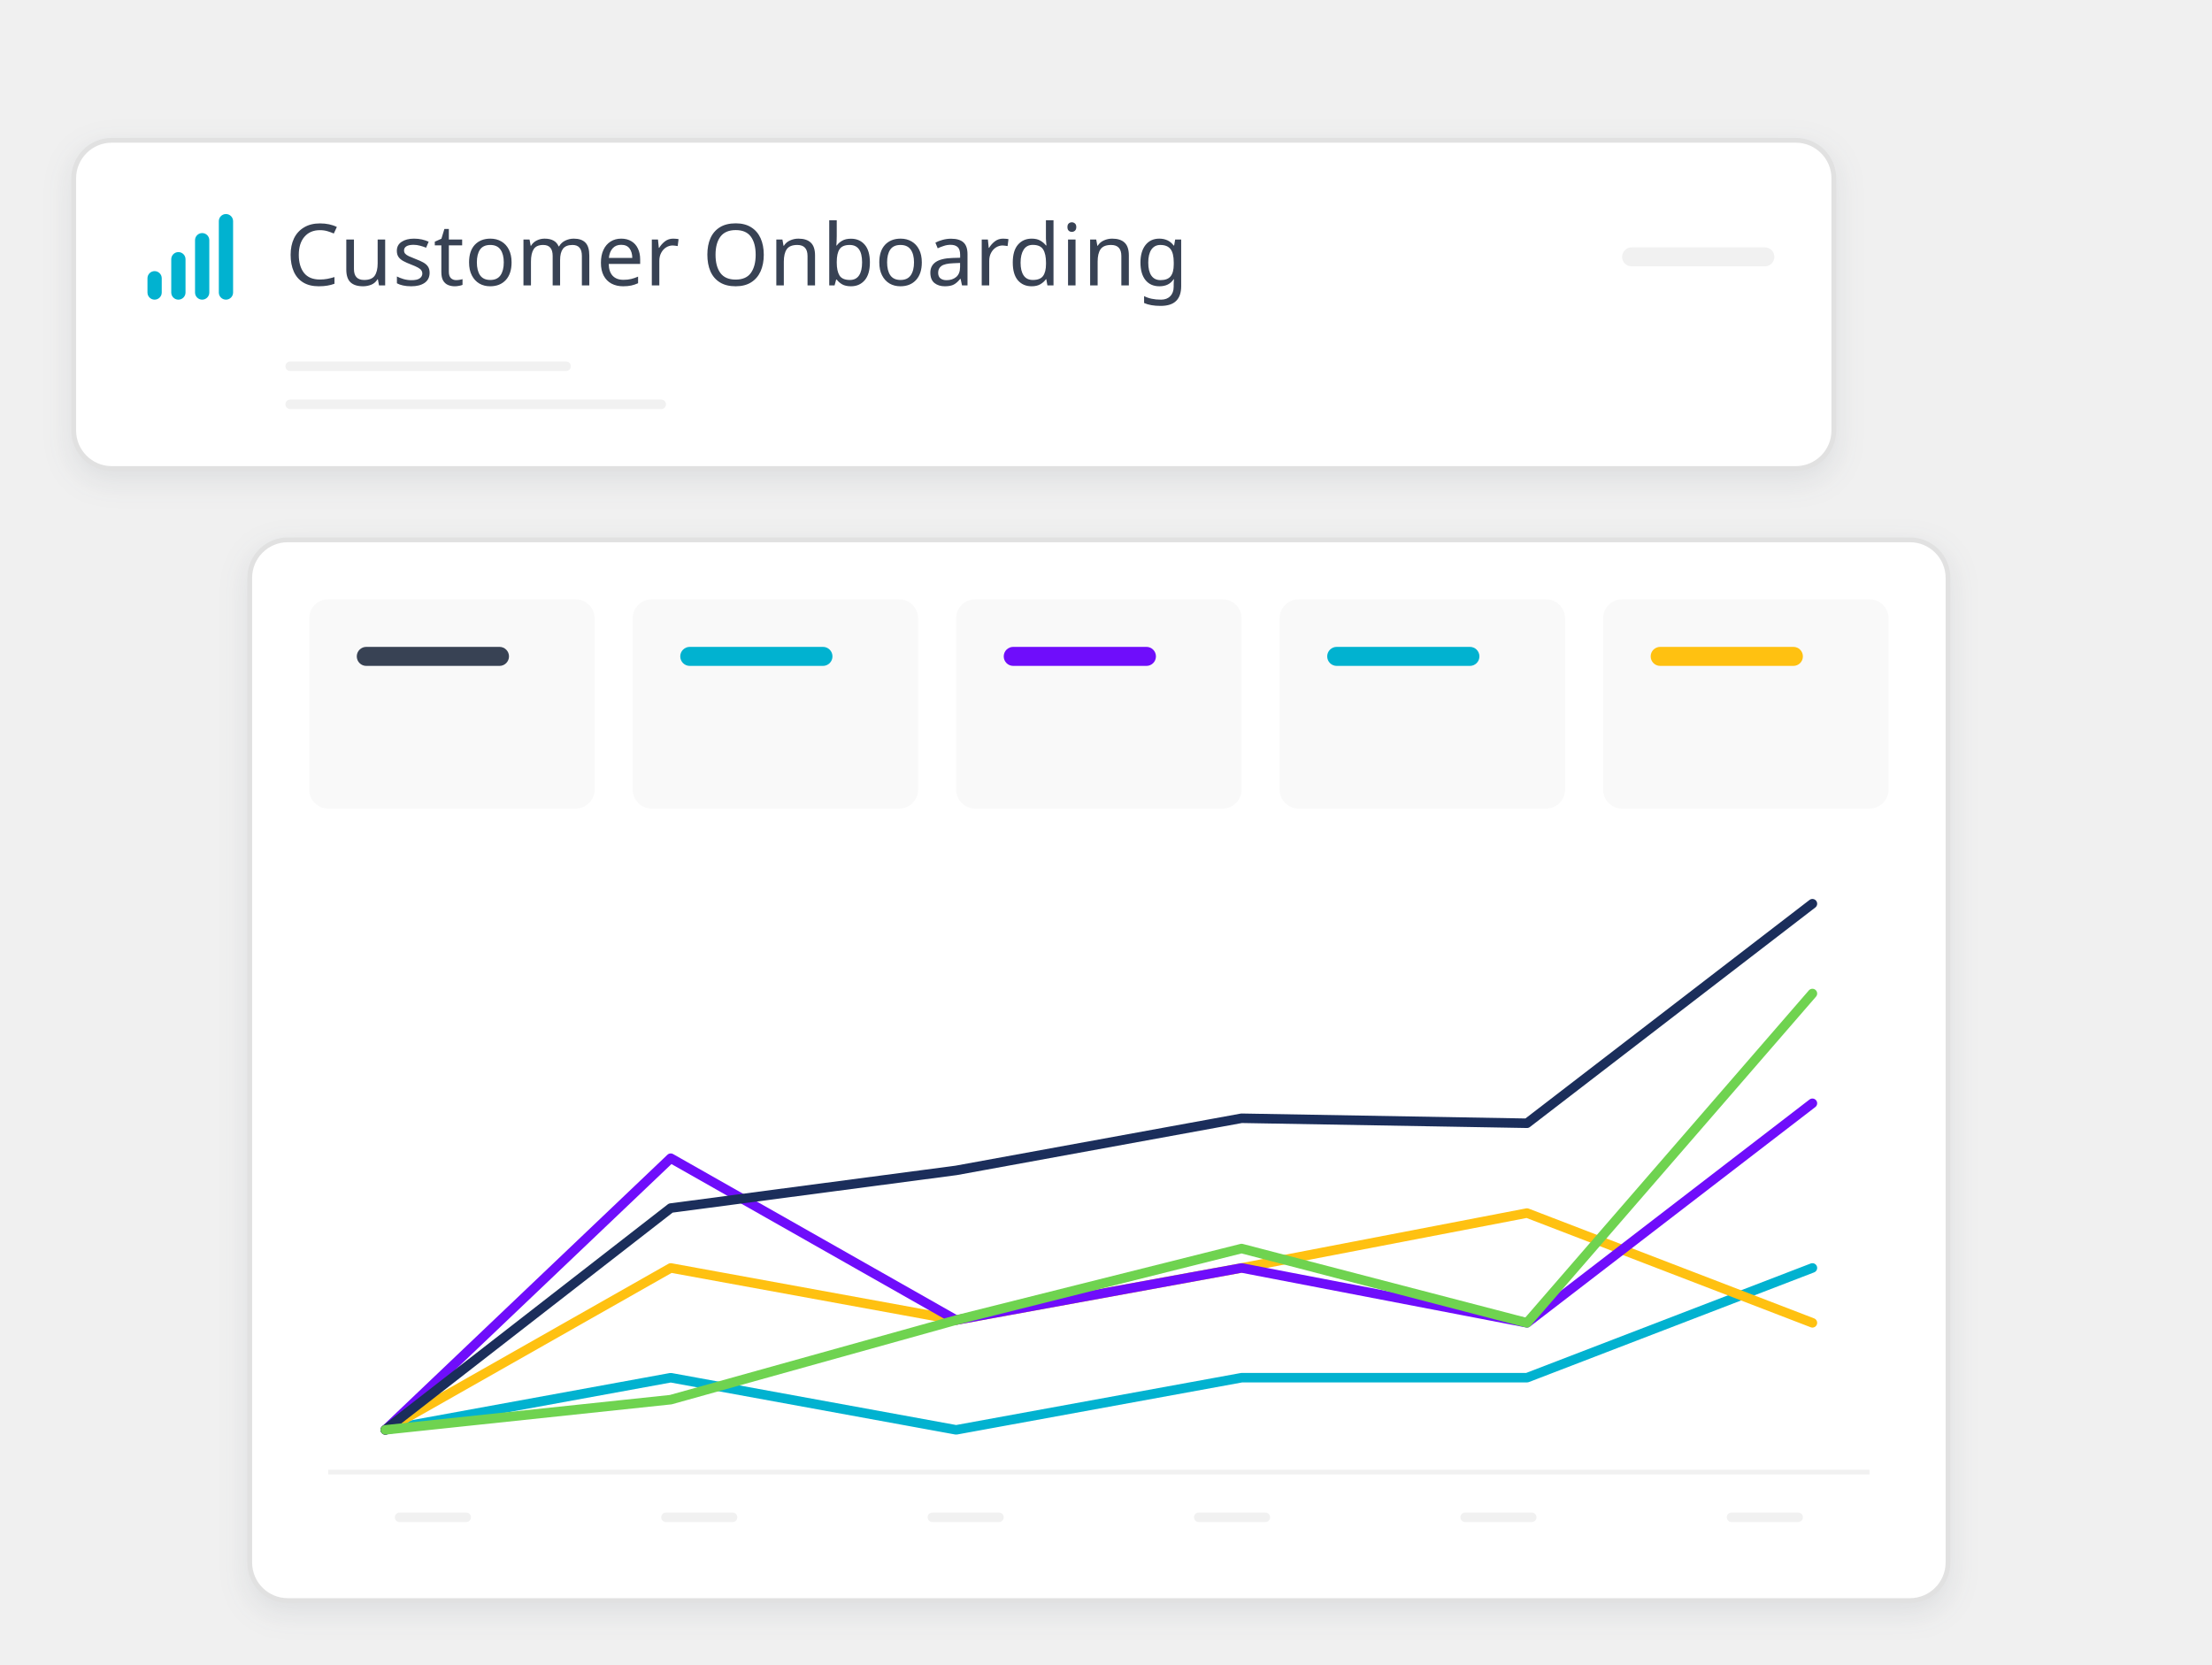
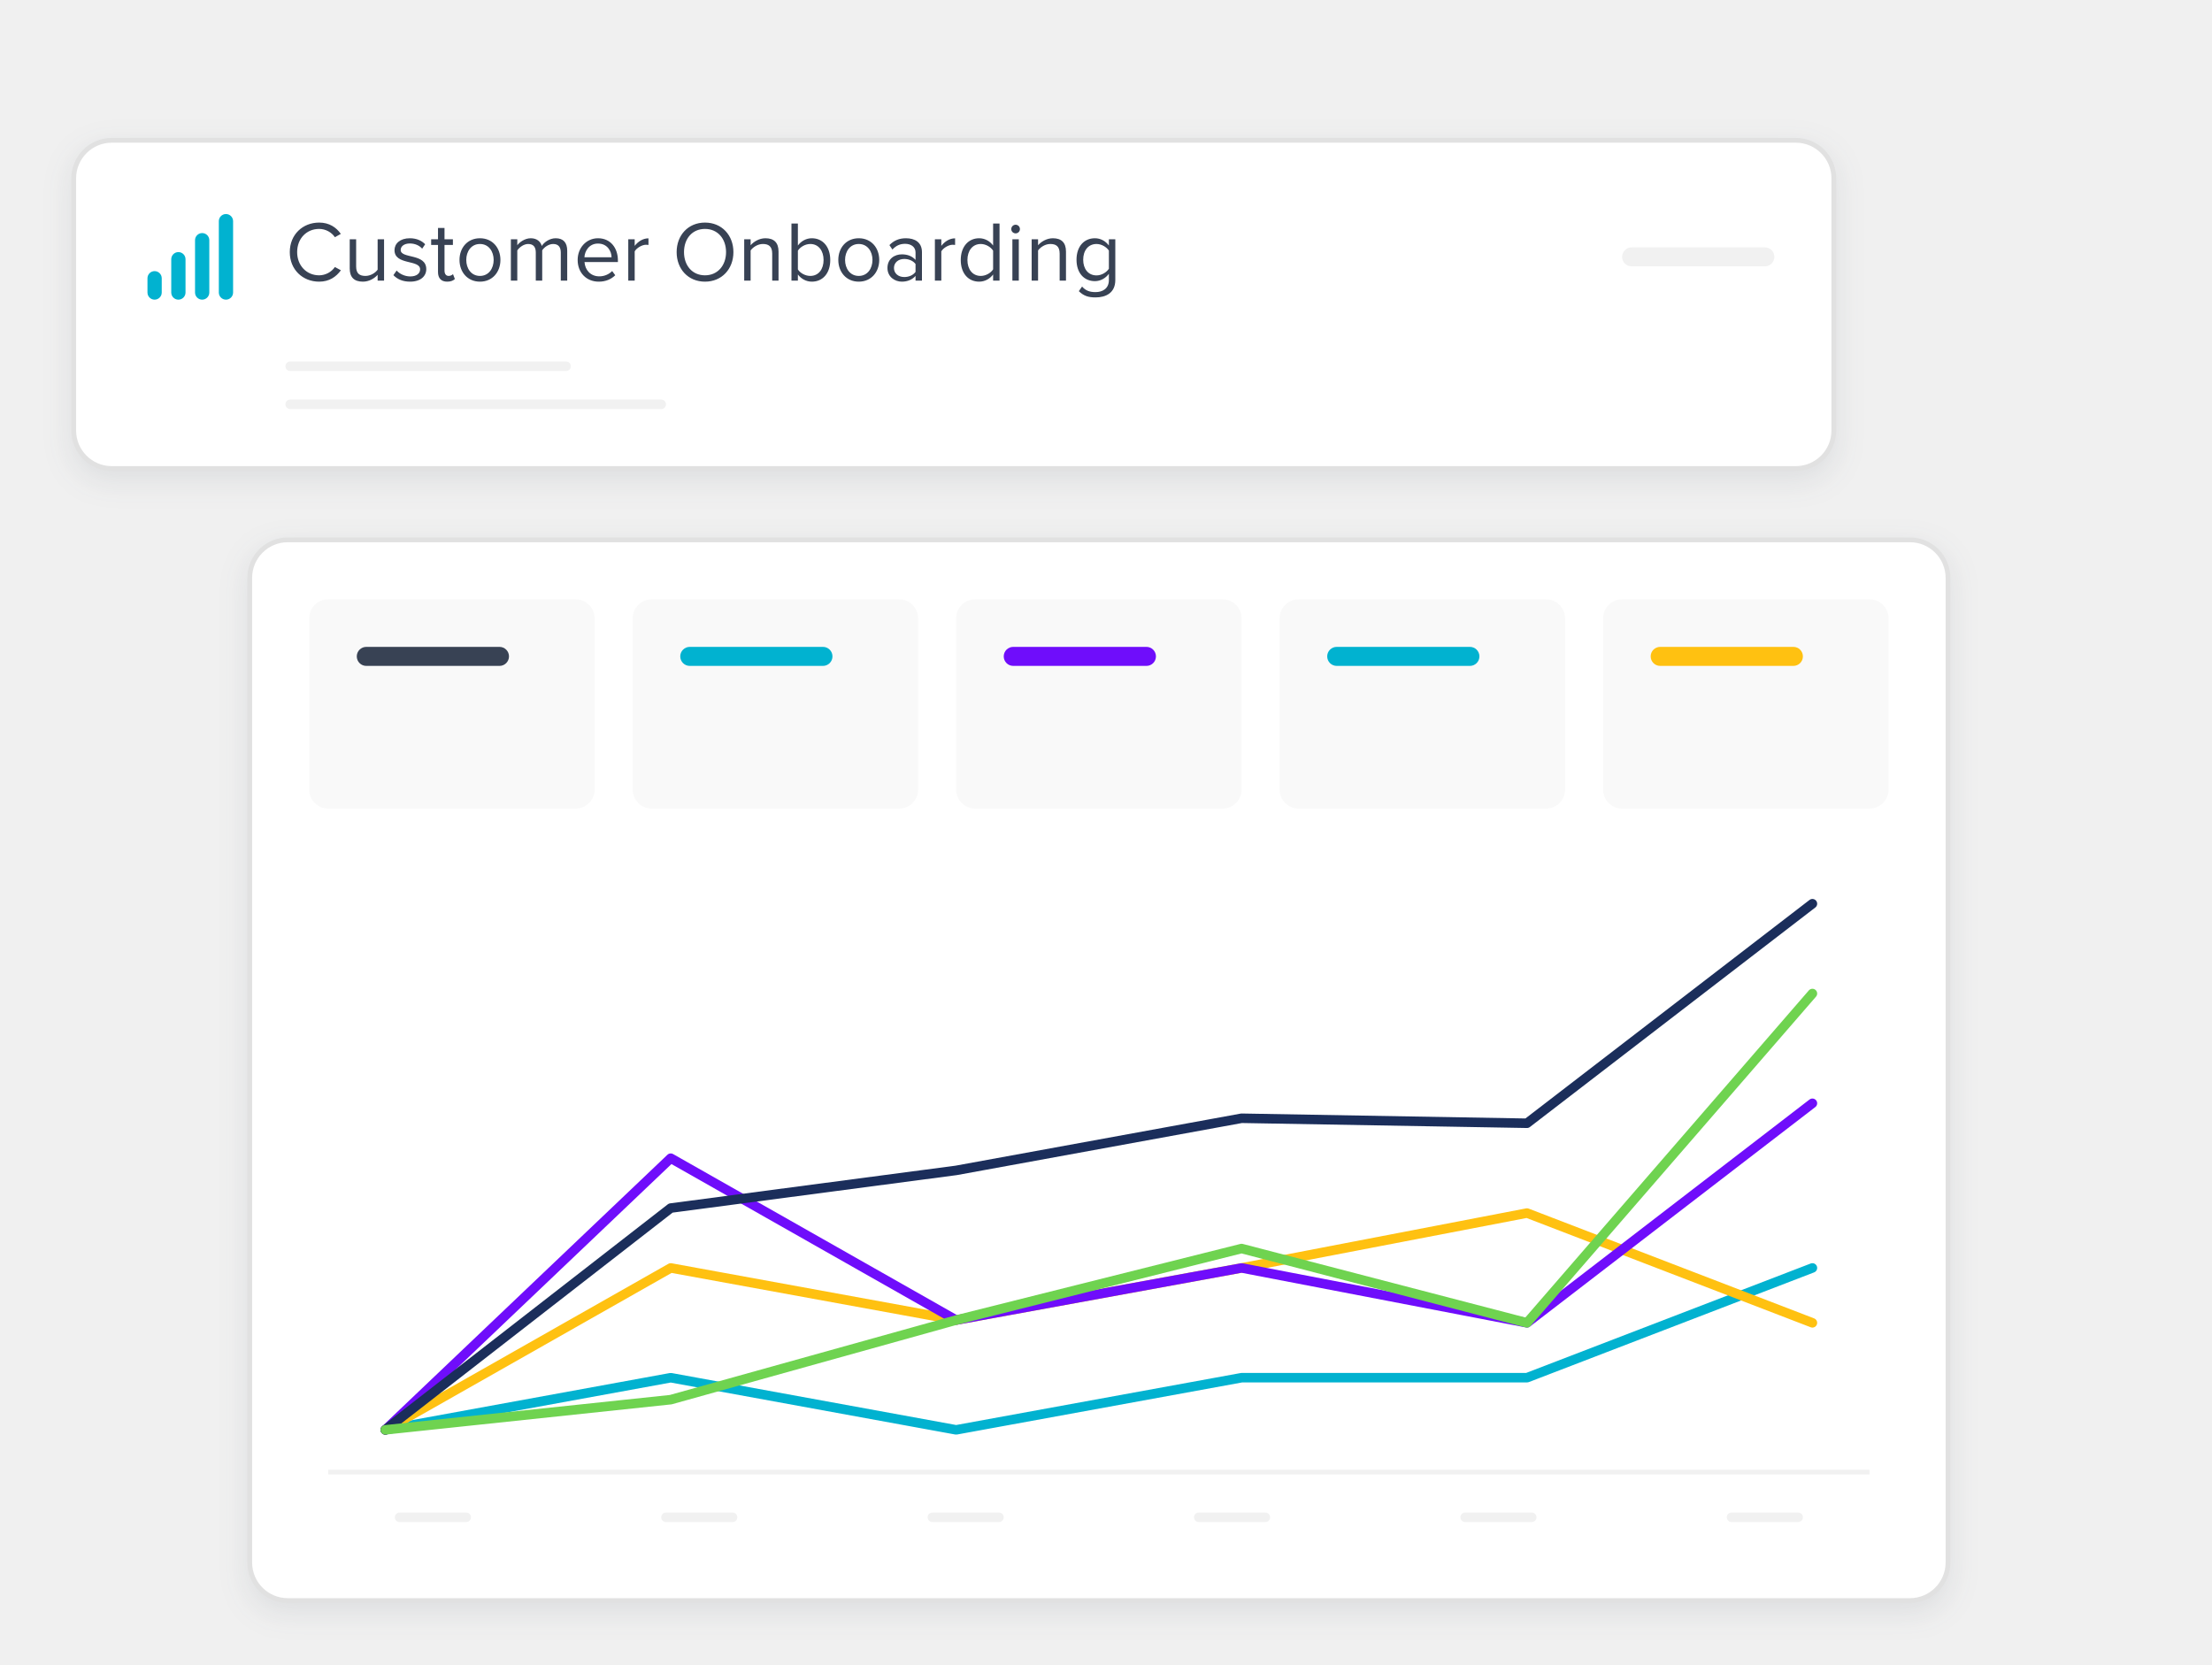
<svg xmlns="http://www.w3.org/2000/svg" xmlns:xlink="http://www.w3.org/1999/xlink" width="465" height="350" viewBox="0 0 465 350">
  <defs>
    <rect id="b" width="356" height="222" x="0" y="0" rx="8" />
    <filter id="a" width="106.2%" height="109.9%" x="-3.1%" y="-4.1%" filterUnits="objectBoundingBox">
      <feMorphology in="SourceAlpha" operator="dilate" radius="1" result="shadowSpreadOuter1" />
      <feOffset dy="2" in="shadowSpreadOuter1" result="shadowOffsetOuter1" />
      <feGaussianBlur in="shadowOffsetOuter1" result="shadowBlurOuter1" stdDeviation="3" />
      <feComposite in="shadowBlurOuter1" in2="SourceAlpha" operator="out" result="shadowBlurOuter1" />
      <feColorMatrix in="shadowBlurOuter1" values="0 0 0 0 0.208 0 0 0 0 0.259 0 0 0 0 0.329 0 0 0 0.101 0" />
    </filter>
    <rect id="d" width="369" height="68" x="0" y="0" rx="8" />
    <filter id="c" width="106%" height="132.4%" x="-3%" y="-13.2%" filterUnits="objectBoundingBox">
      <feMorphology in="SourceAlpha" operator="dilate" radius="1" result="shadowSpreadOuter1" />
      <feOffset dy="2" in="shadowSpreadOuter1" result="shadowOffsetOuter1" />
      <feGaussianBlur in="shadowOffsetOuter1" result="shadowBlurOuter1" stdDeviation="3" />
      <feComposite in="shadowBlurOuter1" in2="SourceAlpha" operator="out" result="shadowBlurOuter1" />
      <feColorMatrix in="shadowBlurOuter1" values="0 0 0 0 0.208 0 0 0 0 0.259 0 0 0 0 0.329 0 0 0 0.101 0" />
    </filter>
  </defs>
  <g fill="none" fill-rule="evenodd">
    <g transform="translate(53 114)">
      <use fill="#000" filter="url(#a)" xlink:href="#b" />
      <rect width="357" height="223" x="-.5" y="-.5" fill="#FFF" stroke="#E1E1E1" rx="8" />
      <path fill="#F1F1F1" d="M16 195h324v1H16z" />
      <g fill="#F1F1F1" transform="translate(30 204)">
        <rect width="16" height="2" rx="1" />
        <rect width="16" height="2" x="56" rx="1" />
        <rect width="16" height="2" x="112" rx="1" />
        <rect width="16" height="2" x="168" rx="1" />
        <rect width="16" height="2" x="224" rx="1" />
        <rect width="16" height="2" x="280" rx="1" />
      </g>
      <rect width="60" height="44" x="12" y="12" fill="#F9F9F9" rx="4" />
      <rect width="32" height="4" x="22" y="22" fill="#384254" rx="2" />
      <rect width="60" height="44" x="80" y="12" fill="#F9F9F9" rx="4" />
      <rect width="32" height="4" x="90" y="22" fill="#01B2D0" rx="2" />
      <rect width="60" height="44" x="148" y="12" fill="#F9F9F9" rx="4" />
      <rect width="32" height="4" x="158" y="22" fill="#6F0DFB" rx="2" />
      <rect width="60" height="44" x="216" y="12" fill="#F9F9F9" rx="4" />
      <rect width="32" height="4" x="226" y="22" fill="#01B2D0" rx="2" />
      <rect width="60" height="44" x="284" y="12" fill="#F9F9F9" rx="4" />
      <rect width="32" height="4" x="294" y="22" fill="#FFC111" rx="2" />
      <g stroke-linecap="round" stroke-linejoin="round" stroke-width="2">
        <path stroke="#01B2D0" d="M28 186.612l60-10.962 60 10.962 60-10.962h60l60-23.077" />
        <path stroke="#FFC111" d="M28 186.612l60-34.039 60 10.962 60-10.962 60-11.538 60 23.077" />
        <path stroke="#6F0DFB" d="M28 186.612l60-57.115 60 34.038 60-10.962 60 11.539 60-46.154" />
        <path stroke="#1B2E5B" d="M28 186.612l60-46.626 60-7.92 60-10.961 60 1.049L328 76" />
        <path stroke="#6FD350" d="M28 186.612l60-6.346 60-16.731 60-15.041 60 15.618 60-69.231" />
      </g>
    </g>
    <g transform="translate(16 30)">
      <use fill="#000" filter="url(#c)" xlink:href="#d" />
      <rect width="370" height="69" x="-.5" y="-.5" fill="#FFF" stroke="#E1E1E1" rx="8" />
-       <text fill="#384254" font-family="ProximaNova-Regular, Proxima Nova" font-size="18">
-         <tspan x="44" y="30">Customer Onboarding</tspan>
-       </text>
+       <path fill="#384254" fill-rule="nonzero" d="M51.092 29.216c2.124 0 3.564-1.008 4.572-2.394l-1.26-.684a4.084 4.084 0 0 1-3.312 1.746c-2.628 0-4.626-2.034-4.626-4.878 0-2.88 1.998-4.878 4.626-4.878 1.368 0 2.628.72 3.312 1.746l1.242-.702c-.954-1.368-2.43-2.376-4.554-2.376-3.456 0-6.174 2.52-6.174 6.21s2.718 6.21 6.174 6.21zm9.198 0c1.296 0 2.43-.684 3.096-1.44V29h1.35v-8.694h-1.35v6.39c-.504.702-1.512 1.314-2.556 1.314-1.188 0-1.962-.45-1.962-1.98v-5.724h-1.35v6.138c0 1.872.954 2.772 2.772 2.772zm9.918 0c2.232 0 3.402-1.17 3.402-2.628 0-3.384-5.382-2.142-5.382-4.032 0-.774.738-1.368 1.926-1.368 1.134 0 2.07.468 2.592 1.098l.63-.936c-.684-.702-1.728-1.26-3.222-1.26-2.07 0-3.222 1.134-3.222 2.502 0 3.222 5.382 1.926 5.382 4.032 0 .864-.738 1.494-2.07 1.494-1.188 0-2.286-.576-2.862-1.242l-.684.972c.882.918 2.07 1.368 3.51 1.368zm7.812 0c.774 0 1.26-.234 1.602-.558l-.396-1.026c-.18.198-.522.378-.918.378-.576 0-.864-.468-.864-1.116v-5.4h1.764v-1.188h-1.764V17.93h-1.368v2.376h-1.44v1.188h1.44v5.688c0 1.296.648 2.034 1.944 2.034zm6.876 0c2.646 0 4.302-2.052 4.302-4.572s-1.656-4.554-4.302-4.554-4.302 2.034-4.302 4.554c0 2.52 1.656 4.572 4.302 4.572zm0-1.206c-1.854 0-2.88-1.584-2.88-3.366 0-1.764 1.026-3.348 2.88-3.348 1.854 0 2.88 1.584 2.88 3.348 0 1.782-1.026 3.366-2.88 3.366zm7.848.99v-6.354c.468-.702 1.404-1.35 2.286-1.35 1.152 0 1.602.702 1.602 1.8V29h1.35v-6.372c.45-.702 1.404-1.332 2.304-1.332 1.134 0 1.602.702 1.602 1.8V29h1.35v-6.282c0-1.746-.846-2.628-2.43-2.628-1.26 0-2.43.828-2.916 1.62-.252-.9-1.008-1.62-2.322-1.62-1.296 0-2.448.918-2.826 1.476v-1.26h-1.35V29h1.35zm17.136.216c1.404 0 2.574-.486 3.456-1.35l-.648-.882c-.702.72-1.692 1.116-2.7 1.116-1.872 0-3.006-1.368-3.114-3.006h7.02v-.342c0-2.61-1.548-4.662-4.176-4.662-2.484 0-4.284 2.034-4.284 4.554 0 2.718 1.854 4.572 4.446 4.572zm2.682-5.13h-5.706c.072-1.314.99-2.88 2.844-2.88 1.98 0 2.844 1.602 2.862 2.88zm4.86 4.914v-6.156c.396-.702 1.53-1.386 2.376-1.386.198 0 .36.018.522.036v-1.386c-1.188 0-2.196.684-2.898 1.584v-1.386h-1.35V29h1.35zm14.778.216c3.546 0 5.976-2.664 5.976-6.21s-2.43-6.21-5.976-6.21-5.958 2.664-5.958 6.21 2.412 6.21 5.958 6.21zm0-1.332c-2.7 0-4.41-2.088-4.41-4.878 0-2.808 1.71-4.878 4.41-4.878 2.682 0 4.428 2.07 4.428 4.878 0 2.79-1.746 4.878-4.428 4.878zM141.794 29v-6.354c.522-.702 1.512-1.35 2.574-1.35 1.17 0 1.962.468 1.962 2.016V29h1.332v-6.102c0-1.89-.954-2.808-2.754-2.808-1.314 0-2.502.738-3.114 1.476v-1.26h-1.35V29h1.35zm12.87.216c2.268 0 3.87-1.728 3.87-4.554 0-2.79-1.584-4.572-3.87-4.572-1.17 0-2.232.576-2.934 1.53v-4.626h-1.35V29h1.35v-1.296c.648.882 1.71 1.512 2.934 1.512zm-.324-1.206c-1.08 0-2.142-.612-2.61-1.368V22.7c.468-.756 1.53-1.404 2.61-1.404 1.746 0 2.79 1.44 2.79 3.366 0 1.926-1.044 3.348-2.79 3.348zm10.188 1.206c2.646 0 4.302-2.052 4.302-4.572s-1.656-4.554-4.302-4.554-4.302 2.034-4.302 4.554c0 2.52 1.656 4.572 4.302 4.572zm0-1.206c-1.854 0-2.88-1.584-2.88-3.366 0-1.764 1.026-3.348 2.88-3.348 1.854 0 2.88 1.584 2.88 3.348 0 1.782-1.026 3.366-2.88 3.366zm9.054 1.206c1.17 0 2.178-.414 2.88-1.206V29h1.35v-5.976c0-2.106-1.512-2.934-3.366-2.934-1.422 0-2.538.468-3.474 1.44l.63.936c.774-.846 1.62-1.206 2.664-1.206 1.26 0 2.196.666 2.196 1.818v1.566c-.702-.792-1.692-1.17-2.88-1.17-1.476 0-3.024.9-3.024 2.862 0 1.89 1.566 2.88 3.024 2.88zm.504-.972c-1.278 0-2.16-.792-2.16-1.908 0-1.098.882-1.89 2.16-1.89.936 0 1.854.36 2.376 1.062v1.656c-.522.72-1.44 1.08-2.376 1.08zm7.794.756v-6.156c.396-.702 1.53-1.386 2.376-1.386.198 0 .36.018.522.036v-1.386c-1.188 0-2.196.684-2.898 1.584v-1.386h-1.35V29h1.35zm7.956.216c1.224 0 2.286-.63 2.934-1.512V29h1.35V16.994h-1.35v4.626c-.702-.954-1.764-1.53-2.934-1.53-2.268 0-3.87 1.782-3.87 4.572 0 2.826 1.602 4.554 3.87 4.554zm.342-1.206c-1.764 0-2.808-1.422-2.808-3.348s1.044-3.366 2.808-3.366c1.062 0 2.124.648 2.592 1.404v3.924c-.468.756-1.53 1.386-2.592 1.386zm7.326-8.946c.504 0 .9-.396.9-.9a.907.907 0 0 0-.9-.918.922.922 0 0 0-.918.918c0 .504.414.9.918.9zM198.17 29v-8.694h-1.35V29h1.35zm4.05 0v-6.354c.522-.702 1.512-1.35 2.574-1.35 1.17 0 1.962.468 1.962 2.016V29h1.332v-6.102c0-1.89-.954-2.808-2.754-2.808-1.314 0-2.502.738-3.114 1.476v-1.26h-1.35V29h1.35zm12.078 3.528c2.124 0 4.158-.9 4.158-3.654v-8.568h-1.35v1.314c-.702-.954-1.764-1.53-2.934-1.53-2.286 0-3.87 1.728-3.87 4.518 0 2.808 1.602 4.5 3.87 4.5 1.224 0 2.286-.666 2.934-1.548v1.314c0 1.836-1.368 2.538-2.808 2.538-1.242 0-2.106-.324-2.826-1.17l-.684.972c1.044 1.026 2.052 1.314 3.51 1.314zm.216-4.626c-1.764 0-2.808-1.386-2.808-3.294 0-1.926 1.044-3.312 2.808-3.312 1.062 0 2.106.648 2.592 1.386v3.816c-.486.756-1.53 1.404-2.592 1.404z" />
      <rect width="60" height="2" x="44" y="46" fill="#F1F1F1" rx="1" />
      <rect width="32" height="4" x="325" y="22" fill="#F1F1F1" rx="2" />
      <rect width="80" height="2" x="44" y="54" fill="#F1F1F1" rx="1" />
      <rect width="3" height="6" x="15" y="27" fill="#01B2D0" rx="1.5" />
      <rect width="3" height="10" x="20" y="23" fill="#01B2D0" rx="1.5" />
      <rect width="3" height="14" x="25" y="19" fill="#01B2D0" rx="1.5" />
      <rect width="3" height="18" x="30" y="15" fill="#01B2D0" rx="1.5" />
    </g>
  </g>
</svg>
